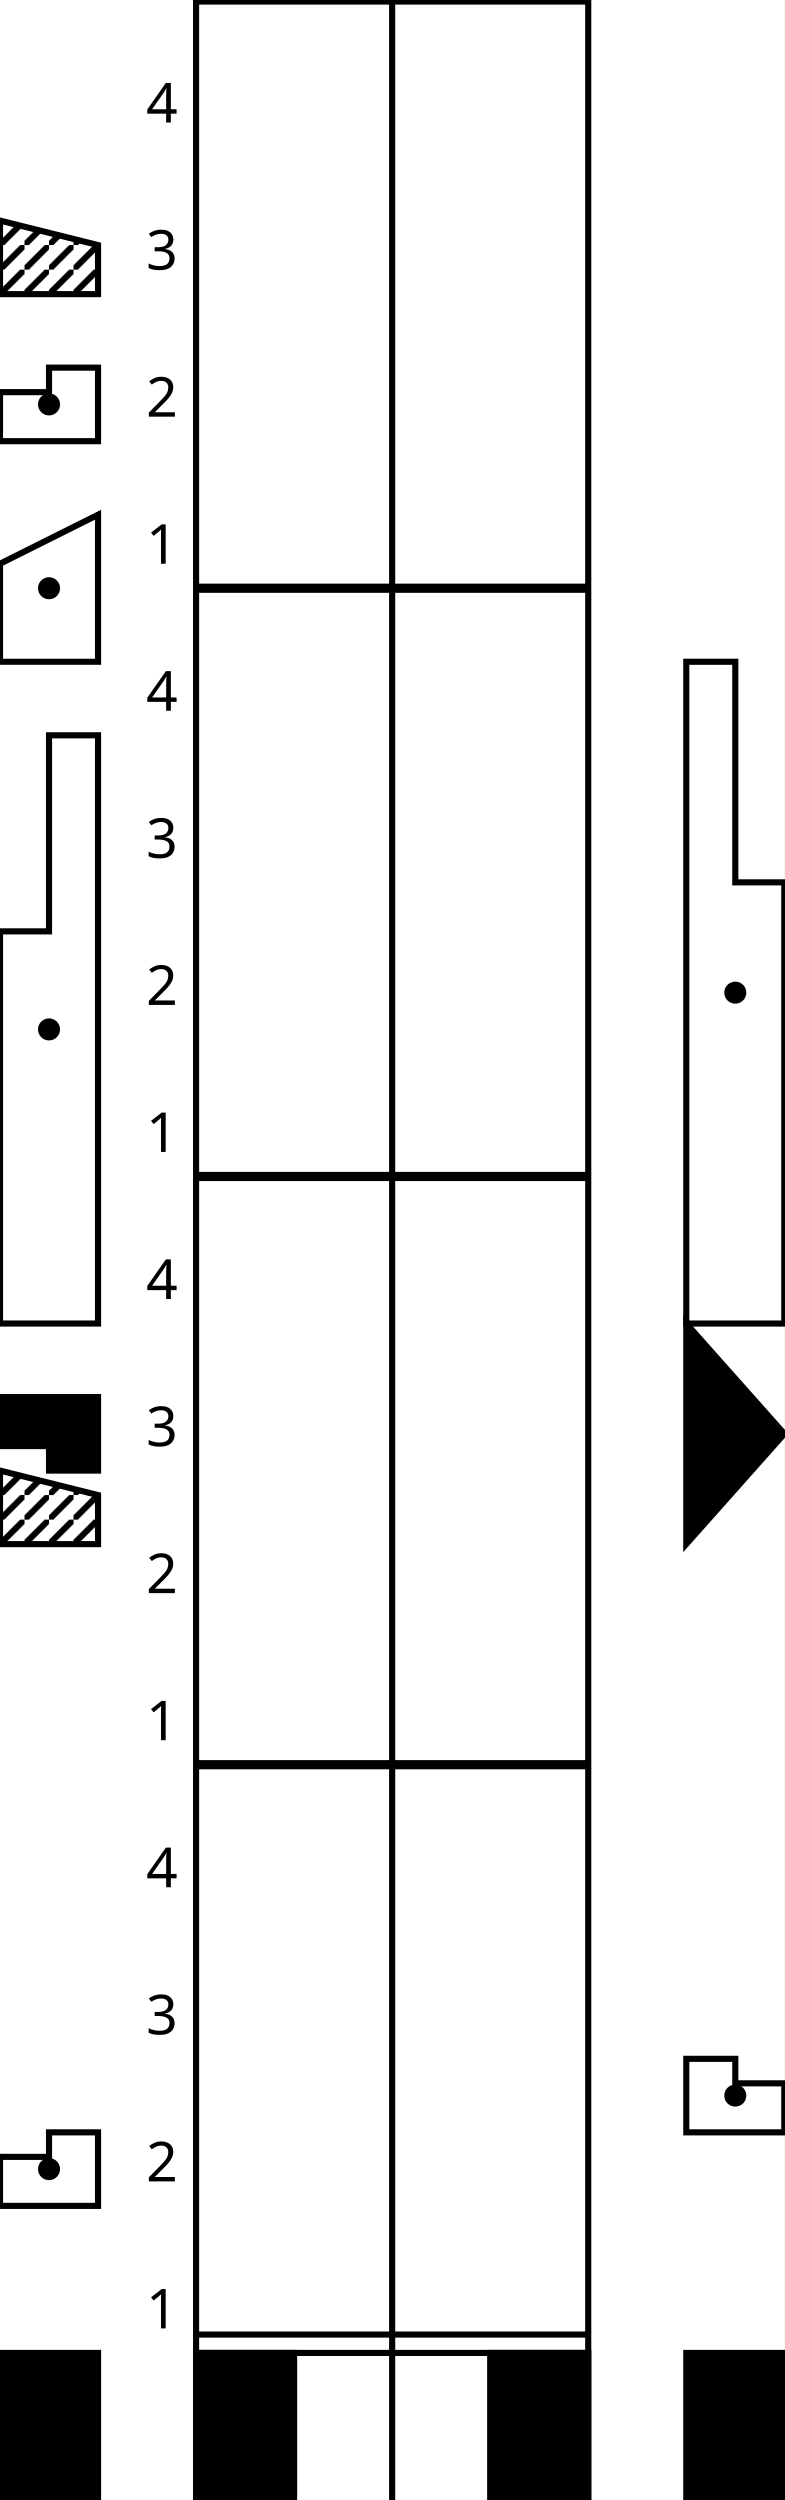
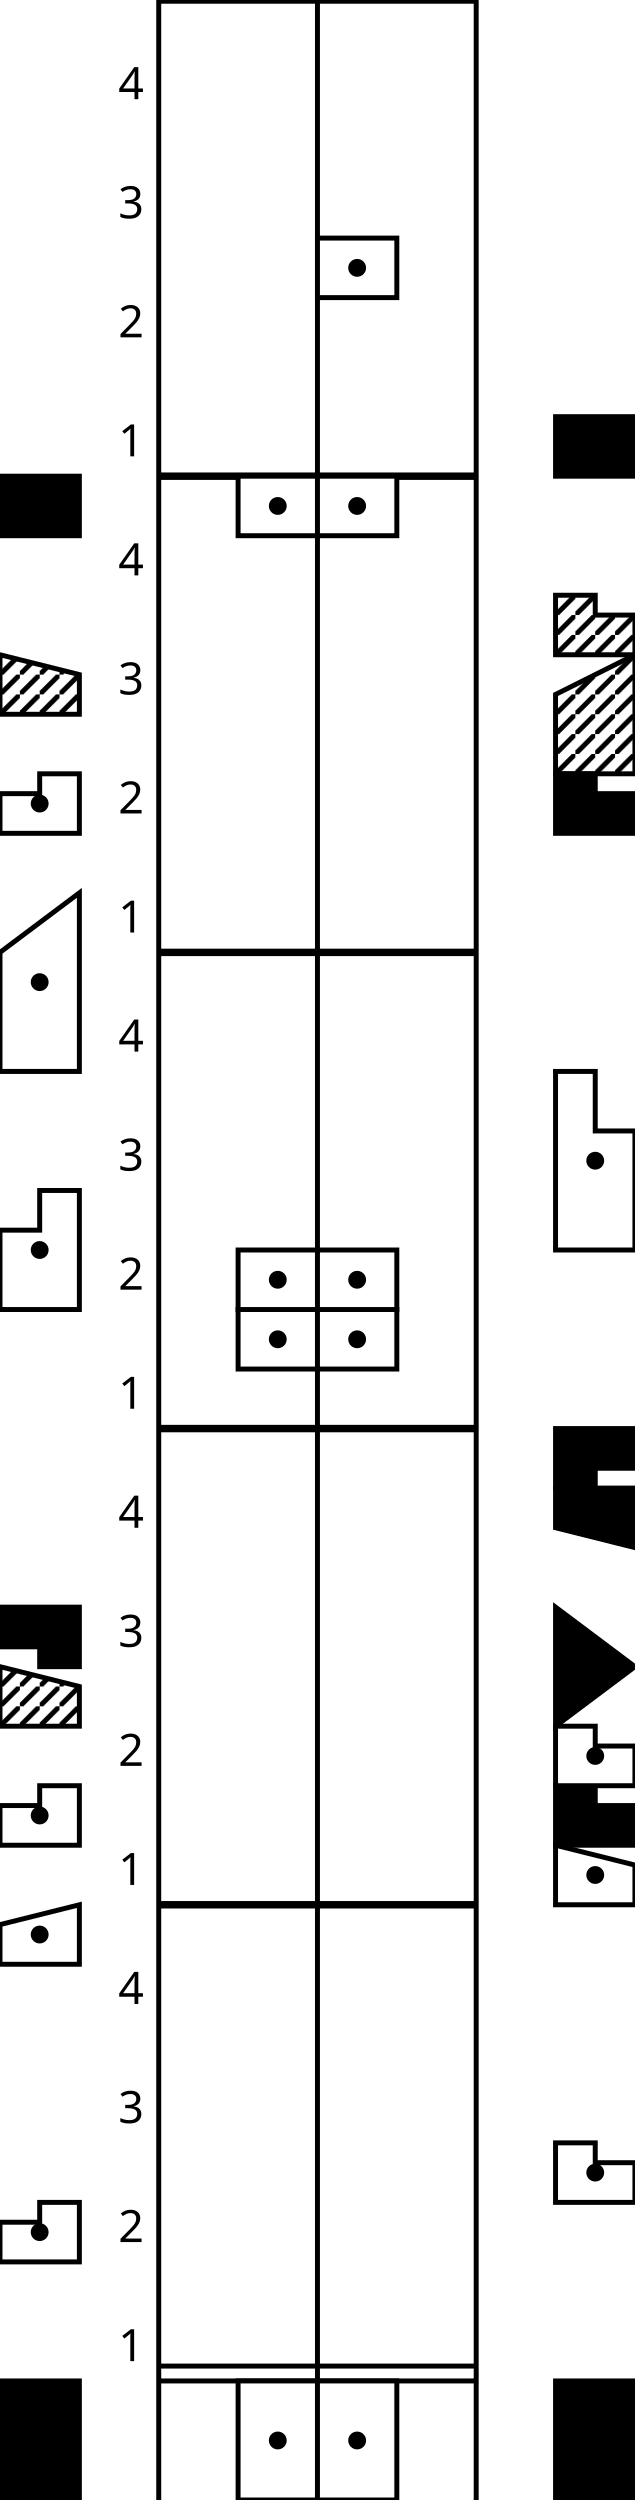
- <svg xmlns="http://www.w3.org/2000/svg" width="128" height="408" viewBox="0 0 128 408">
+ <svg xmlns="http://www.w3.org/2000/svg" width="128" height="504" viewBox="0 0 128 504">
  <defs>
    <pattern id="hatch" patternUnits="userSpaceOnUse" width="4" height="4">
      <path d="M0 4 L4 0" stroke="#000" stroke-width="1" />
    </pattern>
  </defs>
  <rect width="100%" height="100%" fill="#fff" />
-   <line x1="32" y1="408" x2="32" y2="0" stroke="#000" />
-   <line x1="64" y1="408" x2="64" y2="0" stroke="#000" />
-   <line x1="96" y1="408" x2="96" y2="0" stroke="#000" />
-   <line x1="32" y1="384" x2="96" y2="384" stroke="#000" stroke-width="1" />
-   <line x1="32" y1="381" x2="96" y2="381" stroke="#000" stroke-width="1" />
+   <line x1="32" y1="504" x2="32" y2="0" stroke="#000" />
+   <line x1="64" y1="504" x2="64" y2="0" stroke="#000" />
+   <line x1="96" y1="504" x2="96" y2="0" stroke="#000" />
+   <line x1="32" y1="480" x2="96" y2="480" stroke="#000" stroke-width="1" />
+   <line x1="32" y1="477" x2="96" y2="477" stroke="#000" stroke-width="1" />
+   <line x1="32" y1="384" x2="96" y2="384" stroke="#000" stroke-width="1.5" />
  <line x1="32" y1="288" x2="96" y2="288" stroke="#000" stroke-width="1.5" />
  <line x1="32" y1="192" x2="96" y2="192" stroke="#000" stroke-width="1.5" />
  <line x1="32" y1="96" x2="96" y2="96" stroke="#000" stroke-width="1.5" />
  <line x1="32" y1="0" x2="96" y2="0" stroke="#000" stroke-width="1.5" />
+   <text x="29" y="476" font-family="sans-serif" font-size="9" text-anchor="end">1</text>
+   <text x="29" y="452" font-family="sans-serif" font-size="9" text-anchor="end">2</text>
+   <text x="29" y="428" font-family="sans-serif" font-size="9" text-anchor="end">3</text>
+   <text x="29" y="404" font-family="sans-serif" font-size="9" text-anchor="end">4</text>
  <text x="29" y="380" font-family="sans-serif" font-size="9" text-anchor="end">1</text>
  <text x="29" y="356" font-family="sans-serif" font-size="9" text-anchor="end">2</text>
  <text x="29" y="332" font-family="sans-serif" font-size="9" text-anchor="end">3</text>
  <text x="29" y="308" font-family="sans-serif" font-size="9" text-anchor="end">4</text>
  <text x="29" y="284" font-family="sans-serif" font-size="9" text-anchor="end">1</text>
  <text x="29" y="260" font-family="sans-serif" font-size="9" text-anchor="end">2</text>
  <text x="29" y="236" font-family="sans-serif" font-size="9" text-anchor="end">3</text>
  <text x="29" y="212" font-family="sans-serif" font-size="9" text-anchor="end">4</text>
  <text x="29" y="188" font-family="sans-serif" font-size="9" text-anchor="end">1</text>
  <text x="29" y="164" font-family="sans-serif" font-size="9" text-anchor="end">2</text>
  <text x="29" y="140" font-family="sans-serif" font-size="9" text-anchor="end">3</text>
  <text x="29" y="116" font-family="sans-serif" font-size="9" text-anchor="end">4</text>
  <text x="29" y="92" font-family="sans-serif" font-size="9" text-anchor="end">1</text>
  <text x="29" y="68" font-family="sans-serif" font-size="9" text-anchor="end">2</text>
  <text x="29" y="44" font-family="sans-serif" font-size="9" text-anchor="end">3</text>
  <text x="29" y="20" font-family="sans-serif" font-size="9" text-anchor="end">4</text>
-   <g data-symbol-id="start:left-leg">
-     <polygon points="48,408 32,408 32,384 48,384" fill="#000" stroke="#000" stroke-width="1" />
+   <g data-symbol-id="start:left-support">
+     <polygon points="64,504 48,504 48,480 64,480" fill="#fff" stroke="#000" stroke-width="1" />
+     <circle cx="56" cy="492" r="1.8" fill="#000" />
  </g>
  <g data-symbol-id="start:left-arm">
-     <polygon points="16,408 0,408 0,384 16,384" fill="#000" stroke="#000" stroke-width="1" />
+     <polygon points="16,504 0,504 0,480 16,480" fill="#000" stroke="#000" stroke-width="1" />
  </g>
-   <g data-symbol-id="start:right-leg">
-     <polygon points="80,408 96,408 96,384 80,384" fill="#000" stroke="#000" stroke-width="1" />
+   <g data-symbol-id="start:right-support">
+     <polygon points="64,504 80,504 80,480 64,480" fill="#fff" stroke="#000" stroke-width="1" />
+     <circle cx="72" cy="492" r="1.8" fill="#000" />
  </g>
  <g data-symbol-id="start:right-arm">
-     <polygon points="112,408 128,408 128,384 112,384" fill="#000" stroke="#000" stroke-width="1" />
+     <polygon points="112,504 128,504 128,480 112,480" fill="#000" stroke="#000" stroke-width="1" />
+   </g>
+   <g data-symbol-id="left-support-0">
+     <polygon points="64,276 48,276 48,264 64,264" fill="#fff" stroke="#000" stroke-width="1" />
+     <circle cx="56" cy="270" r="1.8" fill="#000" />
+   </g>
+   <g data-symbol-id="left-support-1">
+     <polygon points="64,264 48,264 48,252 64,252" fill="#fff" stroke="#000" stroke-width="1" />
+     <circle cx="56" cy="258" r="1.8" fill="#000" />
+   </g>
+   <g data-symbol-id="left-support-2">
+     <polygon points="64,108 48,108 48,96 64,96" fill="#fff" stroke="#000" stroke-width="1" />
+     <circle cx="56" cy="102" r="1.8" fill="#000" />
  </g>
  <g data-symbol-id="left-arm-0">
-     <polygon points="16,360 0,360 0,352 8,352 8,348 16,348" fill="#fff" stroke="#000" stroke-width="1" />
-     <circle cx="8" cy="354" r="1.8" fill="#000" />
+     <polygon points="16,456 0,456 0,448 8,448 8,444 16,444" fill="#fff" stroke="#000" stroke-width="1" />
+     <circle cx="8" cy="450" r="1.8" fill="#000" />
  </g>
  <g data-symbol-id="left-arm-1">
-     <polygon points="16,252 0,252 0,240 16,244" fill="url(#hatch)" stroke="#000" stroke-width="1" />
+     <polygon points="16,396 0,396 0,388 16,384" fill="#fff" stroke="#000" stroke-width="1" />
+     <circle cx="8" cy="390" r="1.8" fill="#000" />
  </g>
  <g data-symbol-id="left-arm-2">
-     <polygon points="16,240 8,240 8,236 0,236 0,228 16,228" fill="#000" stroke="#000" stroke-width="1" />
+     <polygon points="16,372 0,372 0,364 8,364 8,360 16,360" fill="#fff" stroke="#000" stroke-width="1" />
+     <circle cx="8" cy="366" r="1.8" fill="#000" />
  </g>
  <g data-symbol-id="left-arm-3">
-     <polygon points="16,216 0,216 0,152 8,152 8,120 16,120" fill="#fff" stroke="#000" stroke-width="1" />
-     <circle cx="8" cy="168" r="1.8" fill="#000" />
+     <polygon points="16,348 0,348 0,336 16,340" fill="url(#hatch)" stroke="#000" stroke-width="1" />
  </g>
  <g data-symbol-id="left-arm-4">
-     <polygon points="16,108 0,108 0,92 16,84" fill="#fff" stroke="#000" stroke-width="1" />
-     <circle cx="8" cy="96" r="1.8" fill="#000" />
+     <polygon points="16,336 8,336 8,332 0,332 0,324 16,324" fill="#000" stroke="#000" stroke-width="1" />
  </g>
  <g data-symbol-id="left-arm-5">
-     <polygon points="16,72 0,72 0,64 8,64 8,60 16,60" fill="#fff" stroke="#000" stroke-width="1" />
-     <circle cx="8" cy="66" r="1.8" fill="#000" />
+     <polygon points="16,264 0,264 0,248 8,248 8,240 16,240" fill="#fff" stroke="#000" stroke-width="1" />
+     <circle cx="8" cy="252" r="1.8" fill="#000" />
  </g>
  <g data-symbol-id="left-arm-6">
-     <polygon points="16,48 0,48 0,36 16,40" fill="url(#hatch)" stroke="#000" stroke-width="1" />
+     <polygon points="16,216 0,216 0,192 16,180" fill="#fff" stroke="#000" stroke-width="1" />
+     <circle cx="8" cy="198" r="1.8" fill="#000" />
+   </g>
+   <g data-symbol-id="left-arm-7">
+     <polygon points="16,168 0,168 0,160 8,160 8,156 16,156" fill="#fff" stroke="#000" stroke-width="1" />
+     <circle cx="8" cy="162" r="1.8" fill="#000" />
+   </g>
+   <g data-symbol-id="left-arm-8">
+     <polygon points="16,144 0,144 0,132 16,136" fill="url(#hatch)" stroke="#000" stroke-width="1" />
+   </g>
+   <g data-symbol-id="left-arm-9">
+     <polygon points="16,108 0,108 0,96 16,96" fill="#000" stroke="#000" stroke-width="1" />
+   </g>
+   <g data-symbol-id="right-support-0">
+     <polygon points="64,276 80,276 80,264 64,264" fill="#fff" stroke="#000" stroke-width="1" />
+     <circle cx="72" cy="270" r="1.8" fill="#000" />
+   </g>
+   <g data-symbol-id="right-support-1">
+     <polygon points="64,264 80,264 80,252 64,252" fill="#fff" stroke="#000" stroke-width="1" />
+     <circle cx="72" cy="258" r="1.8" fill="#000" />
+   </g>
+   <g data-symbol-id="right-support-2">
+     <polygon points="64,108 80,108 80,96 64,96" fill="#fff" stroke="#000" stroke-width="1" />
+     <circle cx="72" cy="102" r="1.8" fill="#000" />
+   </g>
+   <g data-symbol-id="right-support-3">
+     <polygon points="64,60 80,60 80,48 64,48" fill="#fff" stroke="#000" stroke-width="1" />
+     <circle cx="72" cy="54" r="1.8" fill="#000" />
  </g>
  <g data-symbol-id="right-arm-0">
-     <polygon points="112,348 128,348 128,340 120,340 120,336 112,336" fill="#fff" stroke="#000" stroke-width="1" />
-     <circle cx="120" cy="342" r="1.8" fill="#000" />
+     <polygon points="112,444 128,444 128,436 120,436 120,432 112,432" fill="#fff" stroke="#000" stroke-width="1" />
+     <circle cx="120" cy="438" r="1.8" fill="#000" />
  </g>
  <g data-symbol-id="right-arm-1">
-     <polygon points="112,252 112,216 128,234" fill="#000" stroke="#000" stroke-width="1" />
+     <polygon points="112,384 128,384 128,376 112,372" fill="#fff" stroke="#000" stroke-width="1" />
+     <circle cx="120" cy="378" r="1.8" fill="#000" />
  </g>
  <g data-symbol-id="right-arm-2">
-     <polygon points="112,216 128,216 128,144 120,144 120,108 112,108" fill="#fff" stroke="#000" stroke-width="1" />
-     <circle cx="120" cy="162" r="1.8" fill="#000" />
+     <polygon points="112,372 128,372 128,364 120,364 120,360 112,360" fill="#000" stroke="#000" stroke-width="1" />
+   </g>
+   <g data-symbol-id="right-arm-3">
+     <polygon points="112,360 128,360 128,352 120,352 120,348 112,348" fill="#fff" stroke="#000" stroke-width="1" />
+     <circle cx="120" cy="354" r="1.8" fill="#000" />
+   </g>
+   <g data-symbol-id="right-arm-4">
+     <polygon points="112,348 112,324 128,336" fill="#000" stroke="#000" stroke-width="1" />
+   </g>
+   <g data-symbol-id="right-arm-5">
+     <polygon points="112,308 128,312 128,300 112,300" fill="#000" stroke="#000" stroke-width="1" />
+   </g>
+   <g data-symbol-id="right-arm-6">
+     <polygon points="112,300 120,300 120,296 128,296 128,288 112,288" fill="#000" stroke="#000" stroke-width="1" />
+   </g>
+   <g data-symbol-id="right-arm-7">
+     <polygon points="112,252 128,252 128,228 120,228 120,216 112,216" fill="#fff" stroke="#000" stroke-width="1" />
+     <circle cx="120" cy="234" r="1.8" fill="#000" />
+   </g>
+   <g data-symbol-id="right-arm-8">
+     <polygon points="112,168 128,168 128,160 120,160 120,156 112,156" fill="#000" stroke="#000" stroke-width="1" />
+   </g>
+   <g data-symbol-id="right-arm-9">
+     <polygon points="112,156 128,156 128,132 112,140" fill="url(#hatch)" stroke="#000" stroke-width="1" />
+   </g>
+   <g data-symbol-id="right-arm-10">
+     <polygon points="112,132 128,132 128,124 120,124 120,120 112,120" fill="url(#hatch)" stroke="#000" stroke-width="1" />
+   </g>
+   <g data-symbol-id="right-arm-11">
+     <polygon points="112,96 128,96 128,84 112,84" fill="#000" stroke="#000" stroke-width="1" />
  </g>
</svg>
